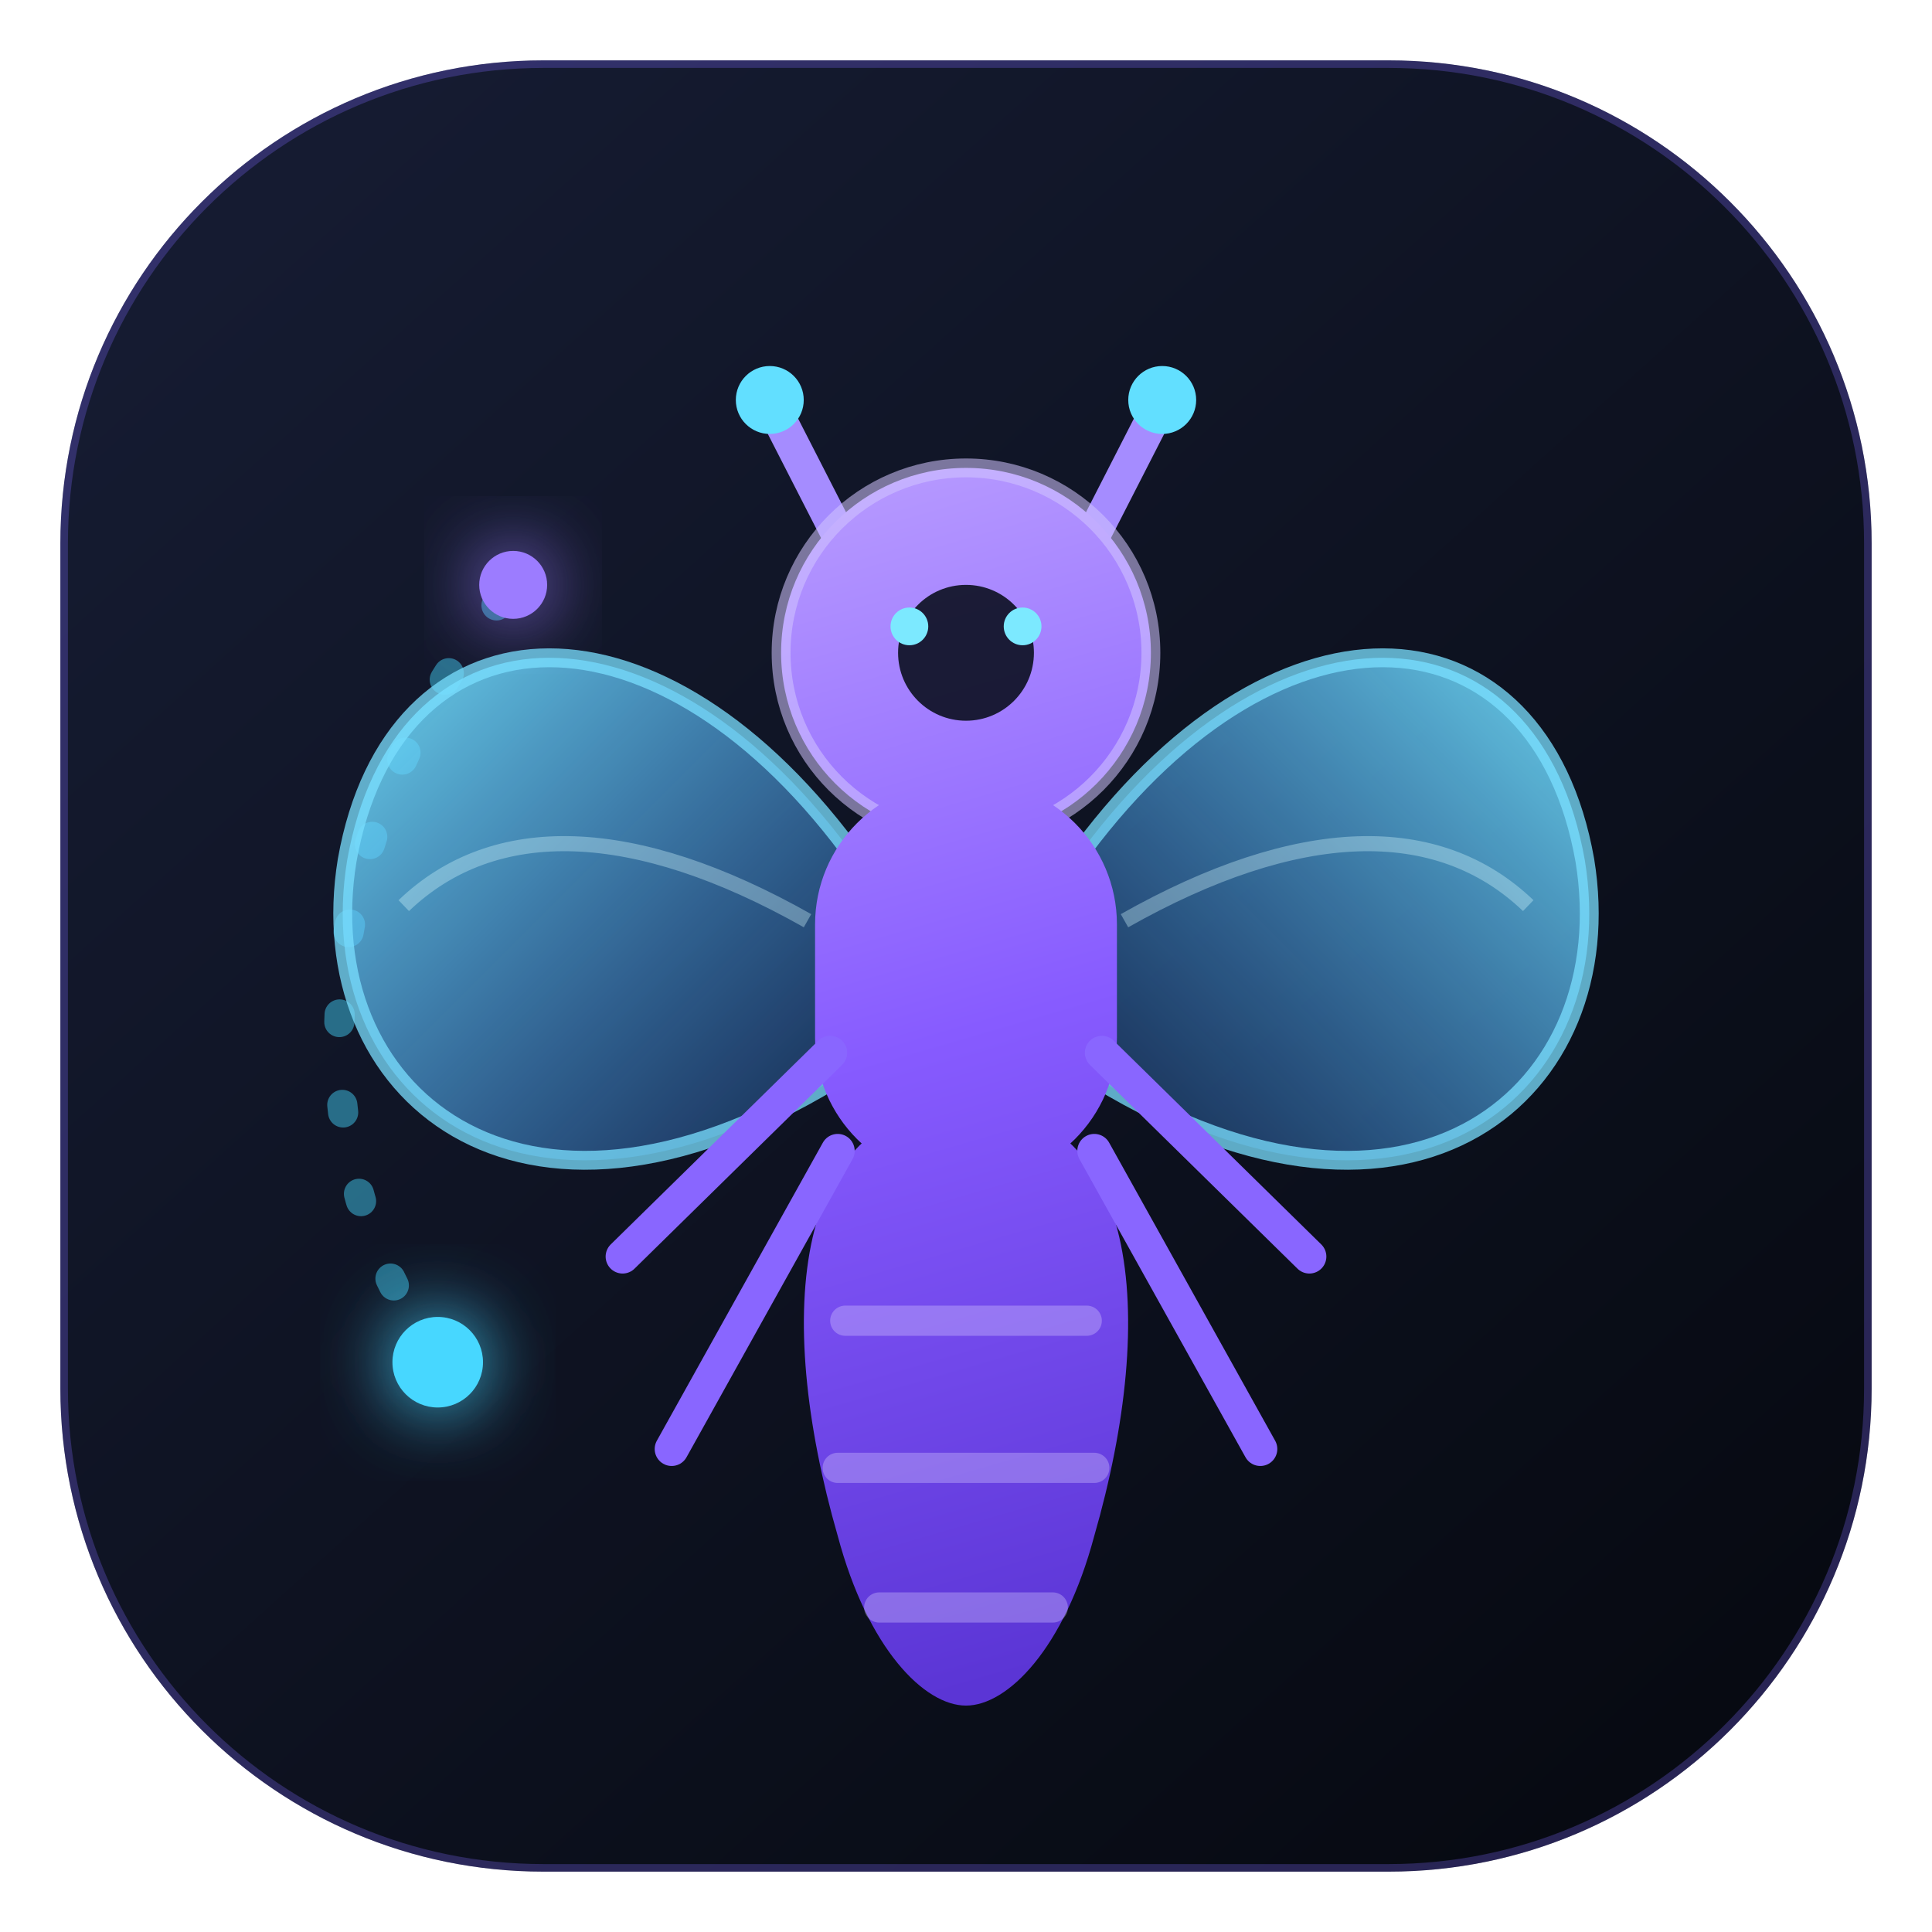
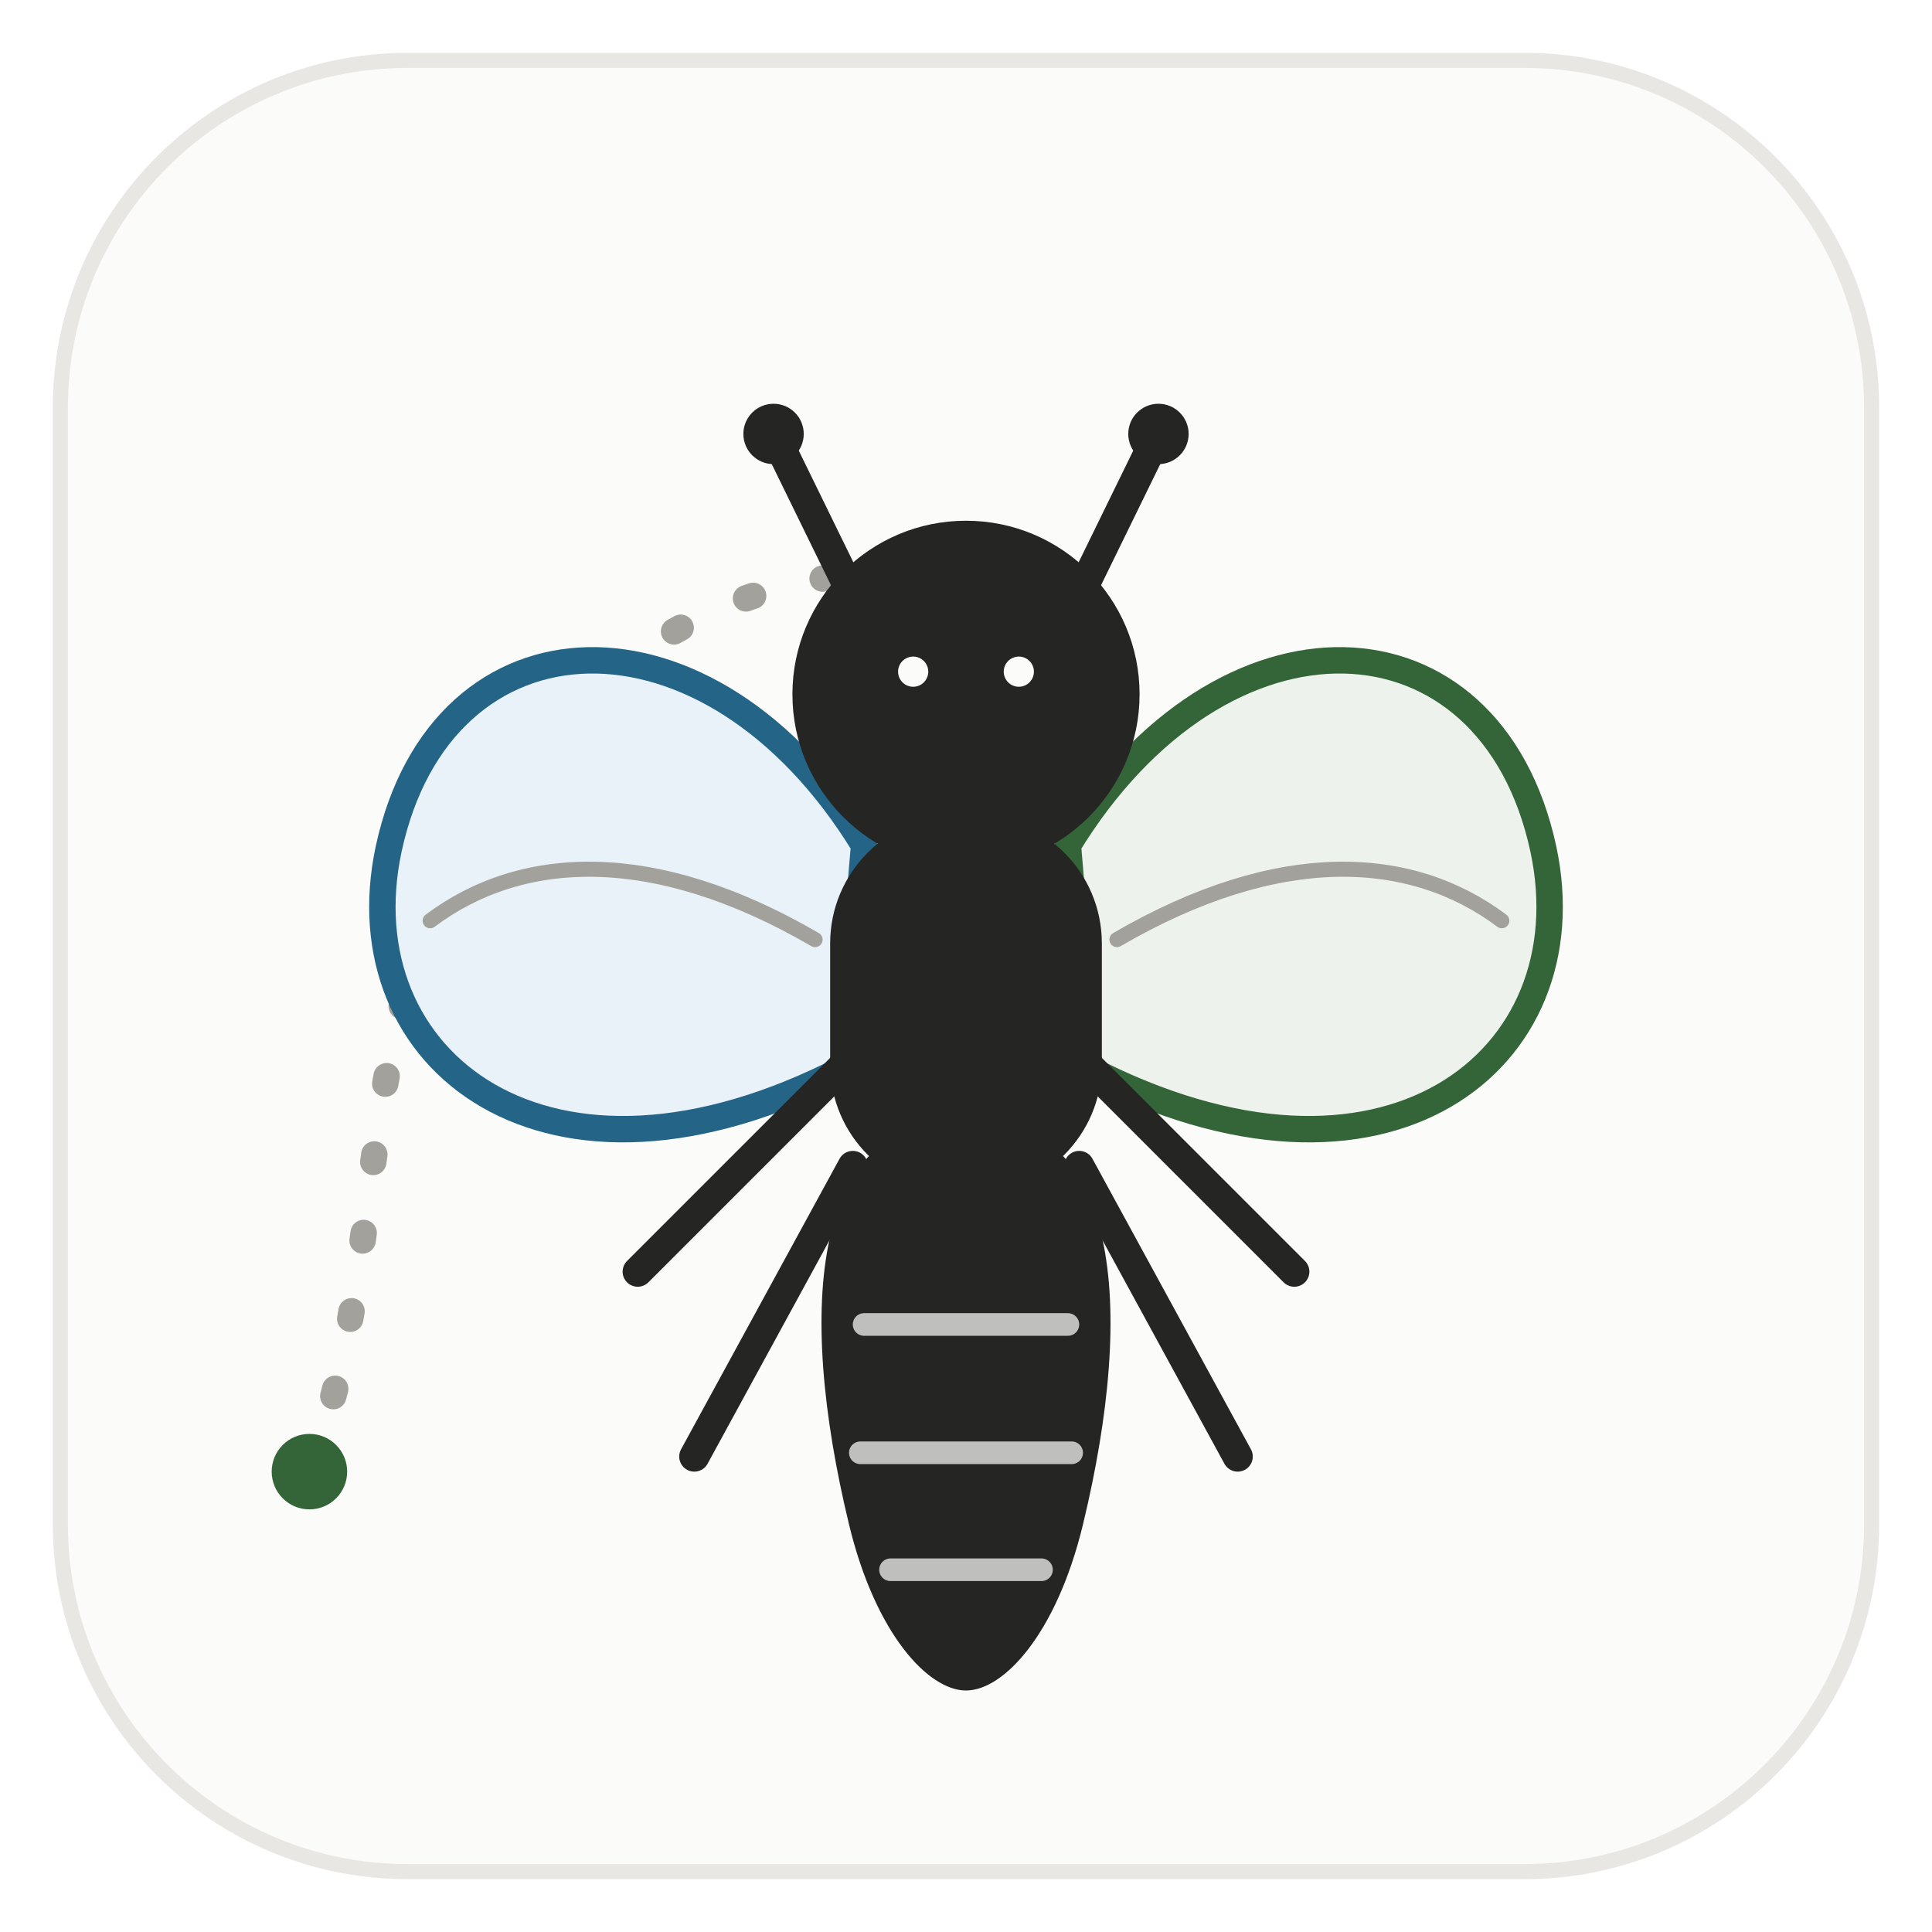
<svg xmlns="http://www.w3.org/2000/svg" viewBox="0 0 512 512" role="img" aria-labelledby="title desc">
-   <defs>
-     <linearGradient id="bg" x1="70" y1="55" x2="440" y2="465" gradientUnits="userSpaceOnUse">
-       <stop stop-color="#151B31" />
-       <stop offset="1" stop-color="#070A12" />
-     </linearGradient>
-     <linearGradient id="body" x1="210" y1="125" x2="300" y2="435" gradientUnits="userSpaceOnUse">
-       <stop stop-color="#B89CFF" />
-       <stop offset=".48" stop-color="#875BFF" />
-       <stop offset="1" stop-color="#5B35D5" />
-     </linearGradient>
-     <linearGradient id="wingL" x1="94" y1="168" x2="235" y2="309" gradientUnits="userSpaceOnUse">
-       <stop stop-color="#75E7FF" stop-opacity=".92" />
-       <stop offset="1" stop-color="#3A8BFF" stop-opacity=".18" />
-     </linearGradient>
-     <linearGradient id="wingR" x1="418" y1="168" x2="277" y2="309" gradientUnits="userSpaceOnUse">
-       <stop stop-color="#75E7FF" stop-opacity=".92" />
-       <stop offset="1" stop-color="#3A8BFF" stop-opacity=".18" />
-     </linearGradient>
-     <filter id="glow" x="-80%" y="-80%" width="260%" height="260%">
-       <feGaussianBlur stdDeviation="10" result="blur" />
-       <feMerge>
-         <feMergeNode in="blur" />
-         <feMergeNode in="SourceGraphic" />
-       </feMerge>
-     </filter>
-   </defs>
-   <rect x="16" y="16" width="480" height="480" rx="128" fill="url(#bg)" />
-   <rect x="17" y="17" width="478" height="478" rx="127" fill="none" stroke="#7D6AFF" stroke-opacity=".28" stroke-width="2" />
-   <path d="M117 361C75 306 82 219 136 155" fill="none" stroke="#46D7FF" stroke-opacity=".45" stroke-width="8" stroke-linecap="round" stroke-dasharray="2 22" />
-   <circle cx="116" cy="361" r="12" fill="#46D7FF" filter="url(#glow)" />
-   <circle cx="136" cy="155" r="9" fill="#9C7CFF" filter="url(#glow)" />
-   <path d="M225 225C172 154 104 160 92 228C82 289 137 337 221 286Z" fill="url(#wingL)" stroke="#79DFFF" stroke-opacity=".75" stroke-width="5" />
-   <path d="M287 225C340 154 408 160 420 228C430 289 375 337 291 286Z" fill="url(#wingR)" stroke="#79DFFF" stroke-opacity=".75" stroke-width="5" />
-   <path d="M214 244C168 218 131 217 107 240" fill="none" stroke="#D5F8FF" stroke-opacity=".35" stroke-width="4" />
-   <path d="M298 244C344 218 381 217 405 240" fill="none" stroke="#D5F8FF" stroke-opacity=".35" stroke-width="4" />
-   <path d="M229 155L207 112" stroke="#A58CFF" stroke-width="9" stroke-linecap="round" />
-   <path d="M283 155L305 112" stroke="#A58CFF" stroke-width="9" stroke-linecap="round" />
-   <circle cx="204" cy="106" r="9" fill="#62DFFF" />
-   <circle cx="308" cy="106" r="9" fill="#62DFFF" />
-   <circle cx="256" cy="173" r="49" fill="url(#body)" stroke="#D2C4FF" stroke-opacity=".55" stroke-width="5" />
-   <rect x="216" y="207" width="80" height="106" rx="38" fill="url(#body)" />
-   <path d="M256 293C210 293 205 348 222 407C230 437 245 452 256 452C267 452 282 437 290 407C307 348 302 293 256 293Z" fill="url(#body)" />
-   <path d="M224 350H288M222 389H290M233 426H279" stroke="#D7CCFF" stroke-opacity=".35" stroke-width="8" stroke-linecap="round" />
-   <path d="M220 279L165 333M292 279L347 333M222 305L178 384M290 305L334 384" stroke="#8966FF" stroke-width="9" stroke-linecap="round" />
-   <circle cx="256" cy="173" r="18" fill="#0B1020" opacity=".9" />
-   <circle cx="241" cy="166" r="5" fill="#7CE9FF" />
-   <circle cx="271" cy="166" r="5" fill="#7CE9FF" />
+   <rect x="16" y="16" width="480" height="480" rx="92" fill="#FBFBFA" stroke="#E8E7E3" stroke-width="4" />
+   <path d="M82 390C105 329 91 267 132 211C157 176 187 158 220 153" fill="none" stroke="#A3A19B" stroke-width="7" stroke-linecap="round" stroke-dasharray="2 19" />
+   <circle cx="82" cy="390" r="10" fill="#346538" />
+   <circle cx="132" cy="211" r="7" fill="#246486" />
+   <path d="M229 224C188 157 117 160 103 225C91 281 145 324 224 283Z" fill="#E8F2F8" stroke="#246486" stroke-width="7" stroke-linejoin="round" />
+   <path d="M283 224C324 157 395 160 409 225C421 281 367 324 288 283Z" fill="#EDF3EC" stroke="#346538" stroke-width="7" stroke-linejoin="round" />
+   <path d="M216 249C173 224 138 226 114 244M296 249C339 224 374 226 398 244" fill="none" stroke="#A3A19B" stroke-width="4" stroke-linecap="round" />
+   <path d="M230 166L208 121M282 166L304 121" stroke="#252523" stroke-width="8" stroke-linecap="round" />
+   <circle cx="205" cy="115" r="8" fill="#252523" />
+   <circle cx="307" cy="115" r="8" fill="#252523" />
+   <circle cx="256" cy="184" r="46" fill="#252523" />
+   <rect x="220" y="216" width="72" height="100" rx="34" fill="#252523" />
+   <path d="M256 296C215 296 211 346 225 404C232 433 246 448 256 448C266 448 280 433 287 404C301 346 297 296 256 296Z" fill="#252523" />
+   <path d="M229 351H283M228 385H284M236 416H276" stroke="#FBFBFA" stroke-opacity=".72" stroke-width="6" stroke-linecap="round" />
+   <path d="M224 282L169 337M288 282L343 337M226 309L184 386M286 309L328 386" stroke="#252523" stroke-width="8" stroke-linecap="round" />
+   <circle cx="242" cy="178" r="4" fill="#FBFBFA" />
+   <circle cx="270" cy="178" r="4" fill="#FBFBFA" />
</svg>
